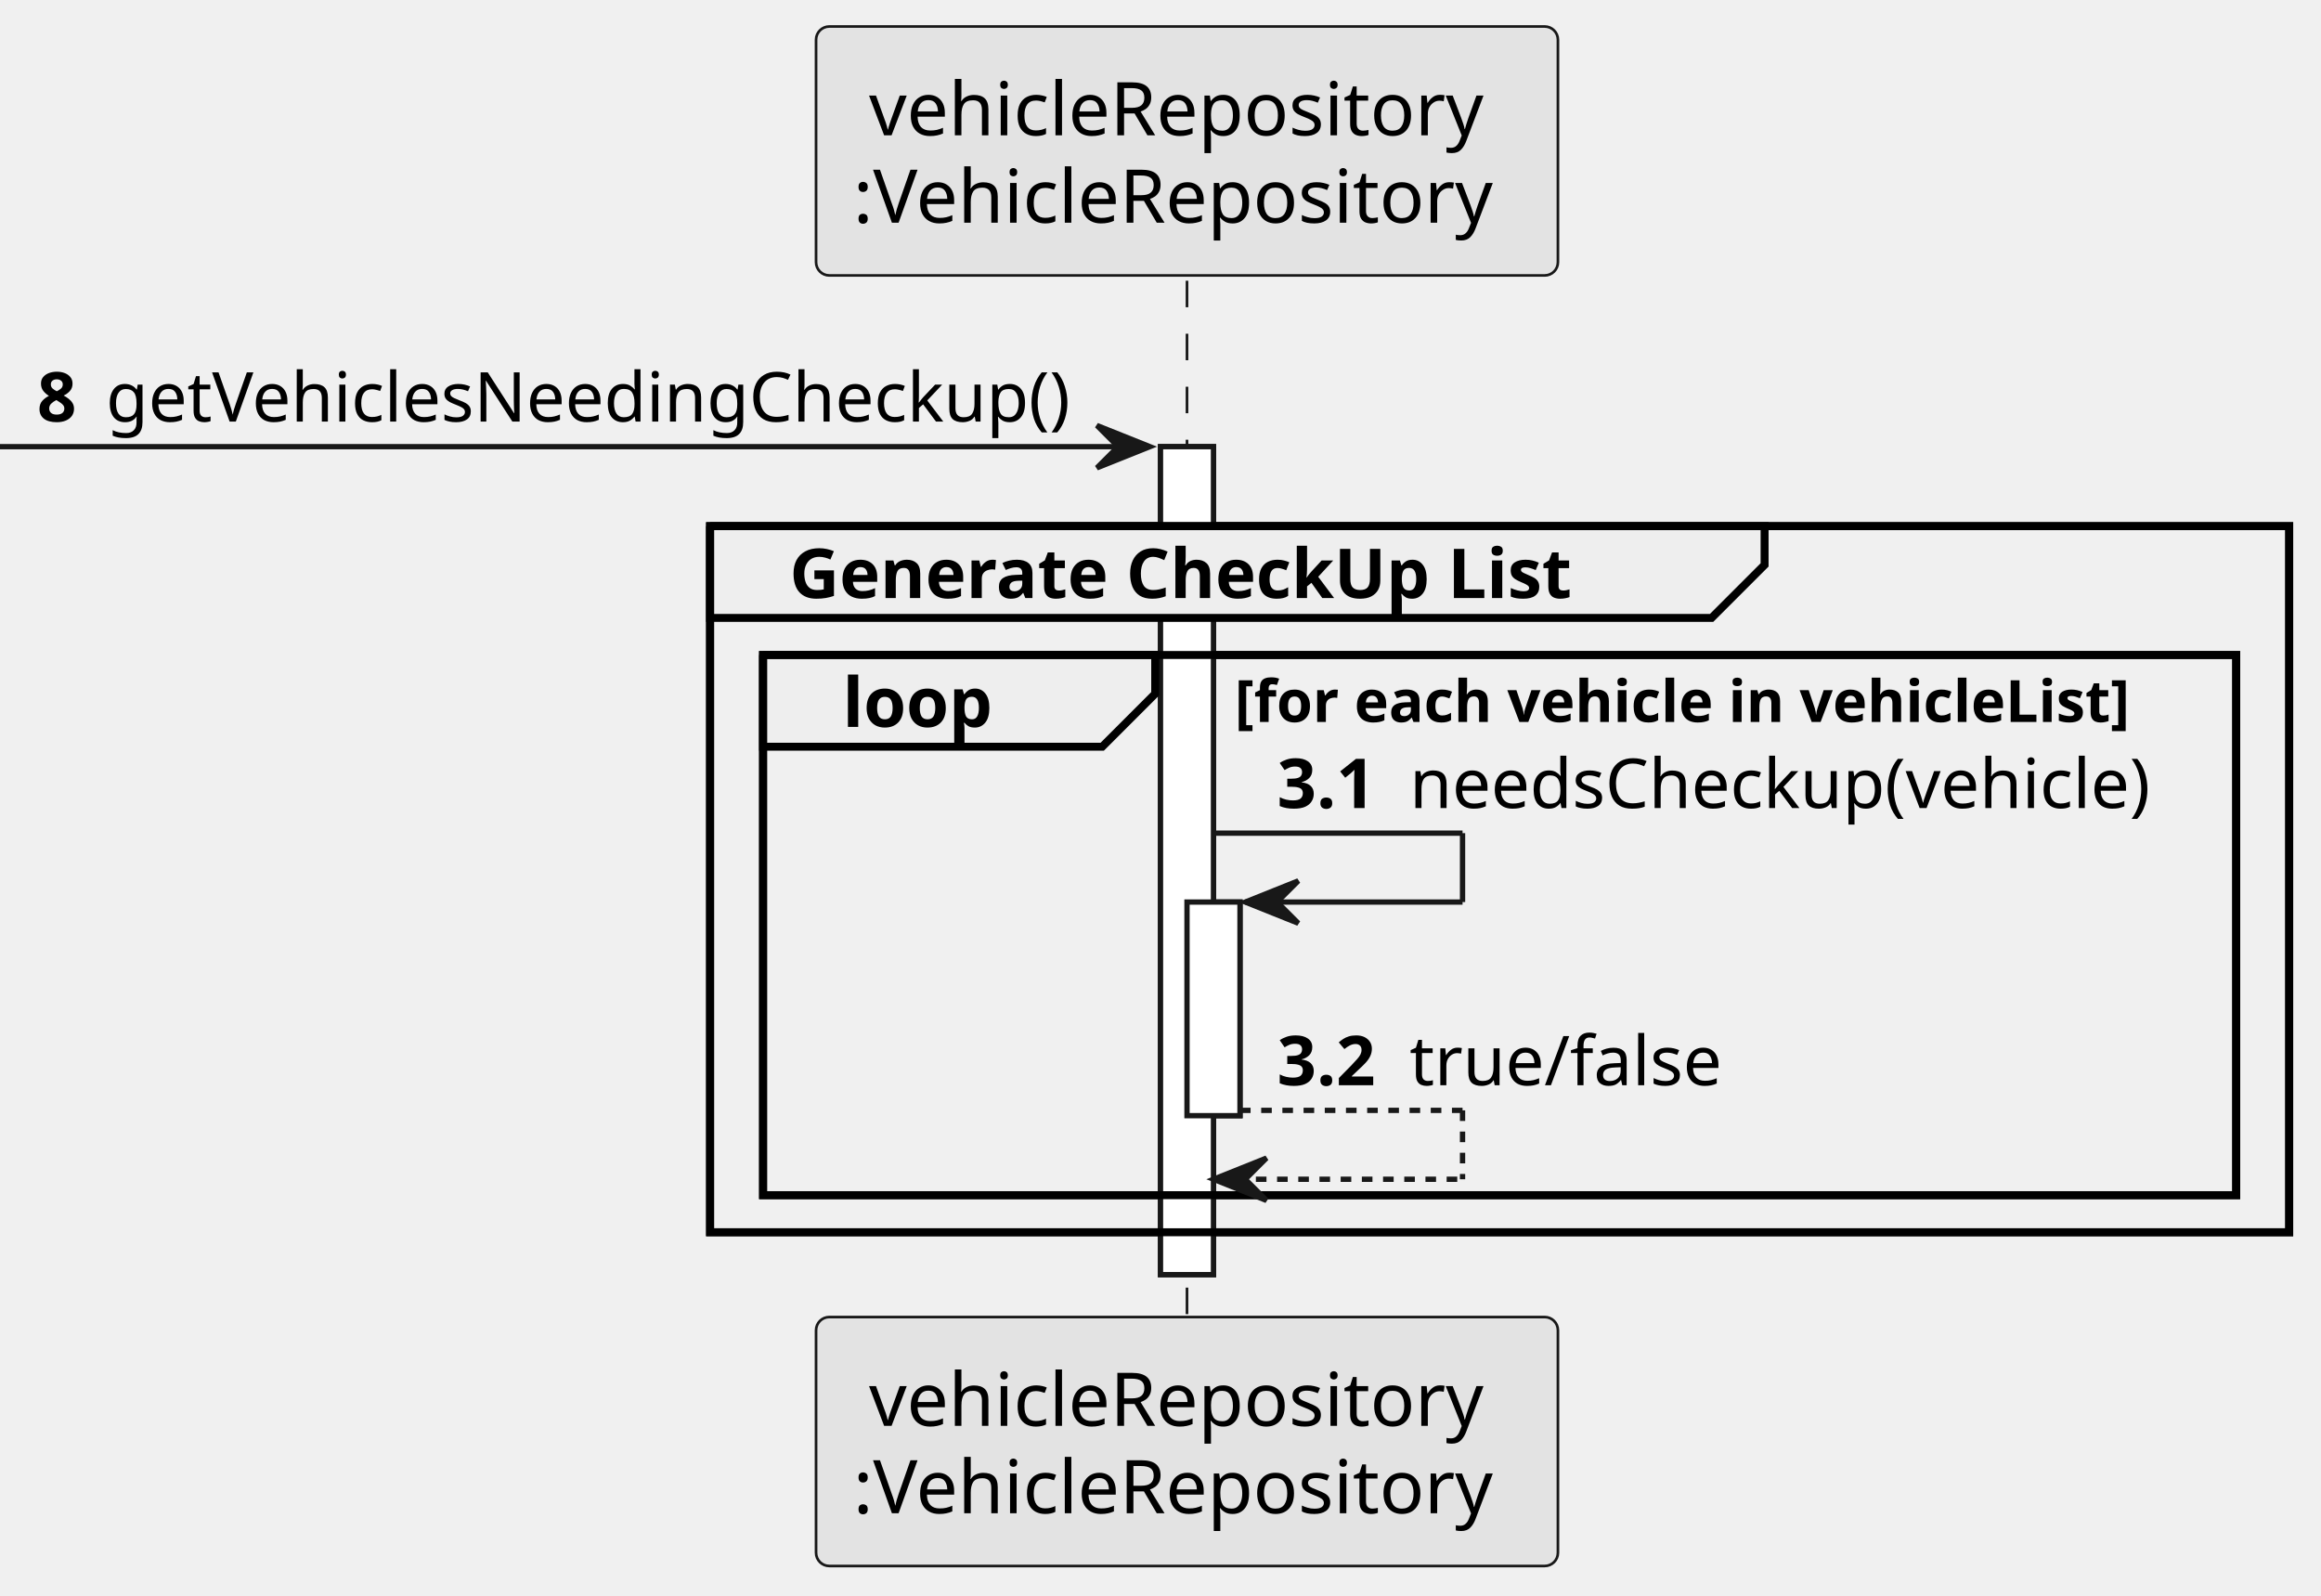
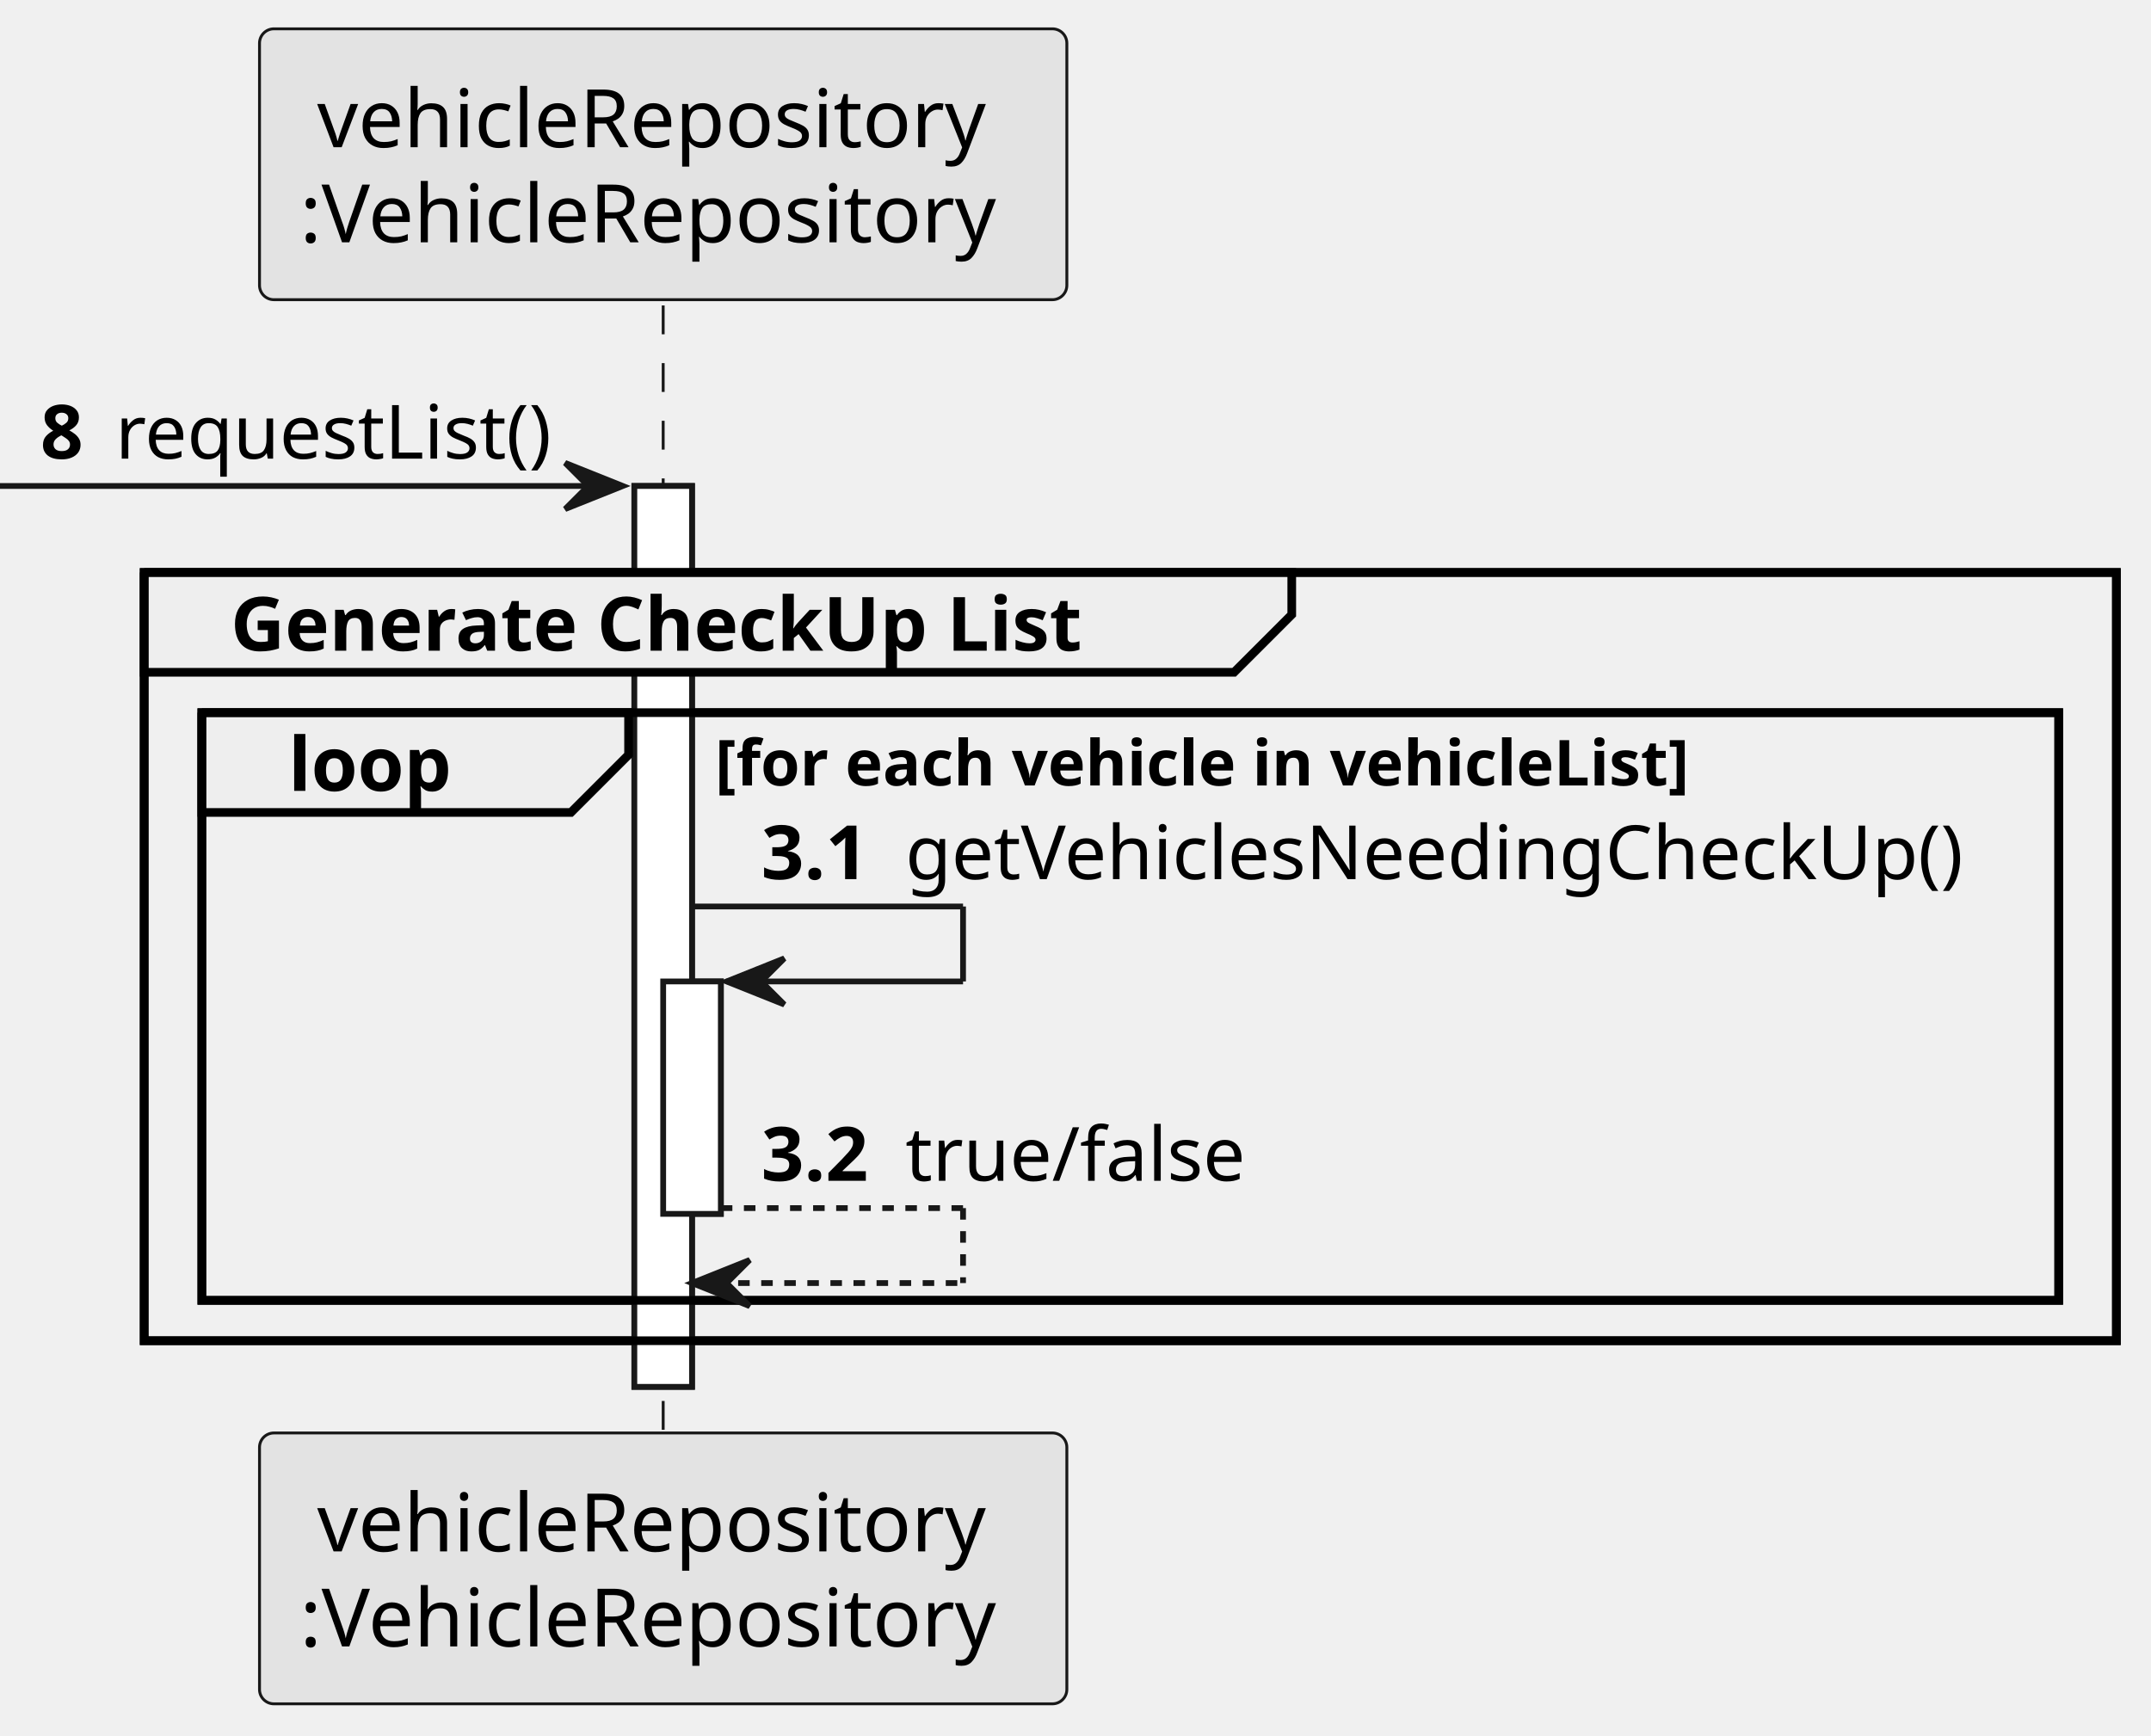
- <svg xmlns="http://www.w3.org/2000/svg" contentStyleType="text/css" height="301px" preserveAspectRatio="none" style="width:438px;height:301px;background:#FFFFFF;" version="1.1" viewBox="0 0 438 301" width="438px" zoomAndPan="magnify">
+ <svg xmlns="http://www.w3.org/2000/svg" contentStyleType="text/css" height="301px" preserveAspectRatio="none" style="width:373px;height:301px;background:#FFFFFF;" version="1.1" viewBox="0 0 373 301" width="373px" zoomAndPan="magnify">
  <defs />
  <g>
-     <rect fill="#FFFFFF" height="156.242" style="stroke:#181818;stroke-width:1.0;" width="10" x="219" y="84.287" />
-     <rect fill="#FFFFFF" height="40.31" style="stroke:#181818;stroke-width:1.0;" width="10" x="224" y="170.219" />
-     <rect fill="none" height="133.242" style="stroke:#000000;stroke-width:1.5;" width="298" x="134" y="99.287" />
-     <rect fill="none" height="101.932" style="stroke:#000000;stroke-width:1.5;" width="278" x="144" y="123.598" />
-     <line style="stroke:#181818;stroke-width:0.5;stroke-dasharray:5.0,5.0;" x1="224" x2="224" y1="52.977" y2="249.529" />
-     <rect fill="#E3E3E3" height="46.977" rx="2.5" ry="2.5" style="stroke:#181818;stroke-width:0.5;" width="140" x="154" y="5" />
-     <text fill="#000000" font-family="sans-serif" font-size="14" lengthAdjust="spacing" textLength="120" x="164" y="25.535">vehicleRepository</text>
-     <text fill="#000000" font-family="sans-serif" font-size="14" lengthAdjust="spacing" textLength="126" x="161" y="42.023">:VehicleRepository</text>
-     <rect fill="#E3E3E3" height="46.977" rx="2.5" ry="2.5" style="stroke:#181818;stroke-width:0.5;" width="140" x="154" y="248.529" />
-     <text fill="#000000" font-family="sans-serif" font-size="14" lengthAdjust="spacing" textLength="120" x="164" y="269.065">vehicleRepository</text>
-     <text fill="#000000" font-family="sans-serif" font-size="14" lengthAdjust="spacing" textLength="126" x="161" y="285.553">:VehicleRepository</text>
-     <rect fill="#FFFFFF" height="156.242" style="stroke:#181818;stroke-width:1.0;" width="10" x="219" y="84.287" />
-     <rect fill="#FFFFFF" height="40.31" style="stroke:#181818;stroke-width:1.0;" width="10" x="224" y="170.219" />
-     <polygon fill="#181818" points="207,80.287,217,84.287,207,88.287,211,84.287" style="stroke:#181818;stroke-width:1.0;" />
-     <line style="stroke:#181818;stroke-width:1.0;" x1="0" x2="213" y1="84.287" y2="84.287" />
+     <rect fill="#FFFFFF" height="156.242" style="stroke:#181818;stroke-width:1.0;" width="10" x="110" y="84.287" />
+     <rect fill="#FFFFFF" height="40.31" style="stroke:#181818;stroke-width:1.0;" width="10" x="115" y="170.219" />
+     <rect fill="none" height="133.242" style="stroke:#000000;stroke-width:1.5;" width="342" x="25" y="99.287" />
+     <rect fill="none" height="101.932" style="stroke:#000000;stroke-width:1.5;" width="322" x="35" y="123.598" />
+     <line style="stroke:#181818;stroke-width:0.5;stroke-dasharray:5.0,5.0;" x1="115" x2="115" y1="52.977" y2="249.529" />
+     <rect fill="#E3E3E3" height="46.977" rx="2.5" ry="2.5" style="stroke:#181818;stroke-width:0.5;" width="140" x="45" y="5" />
+     <text fill="#000000" font-family="sans-serif" font-size="14" lengthAdjust="spacing" textLength="120" x="55" y="25.535">vehicleRepository</text>
+     <text fill="#000000" font-family="sans-serif" font-size="14" lengthAdjust="spacing" textLength="126" x="52" y="42.023">:VehicleRepository</text>
+     <rect fill="#E3E3E3" height="46.977" rx="2.5" ry="2.5" style="stroke:#181818;stroke-width:0.5;" width="140" x="45" y="248.529" />
+     <text fill="#000000" font-family="sans-serif" font-size="14" lengthAdjust="spacing" textLength="120" x="55" y="269.065">vehicleRepository</text>
+     <text fill="#000000" font-family="sans-serif" font-size="14" lengthAdjust="spacing" textLength="126" x="52" y="285.553">:VehicleRepository</text>
+     <rect fill="#FFFFFF" height="156.242" style="stroke:#181818;stroke-width:1.0;" width="10" x="110" y="84.287" />
+     <rect fill="#FFFFFF" height="40.31" style="stroke:#181818;stroke-width:1.0;" width="10" x="115" y="170.219" />
+     <polygon fill="#181818" points="98,80.287,108,84.287,98,88.287,102,84.287" style="stroke:#181818;stroke-width:1.0;" />
+     <line style="stroke:#181818;stroke-width:1.0;" x1="0" x2="104" y1="84.287" y2="84.287" />
    <text fill="#000000" font-family="sans-serif" font-size="13" font-weight="bold" lengthAdjust="spacing" textLength="9" x="7" y="79.545">8</text>
-     <text fill="#000000" font-family="sans-serif" font-size="13" lengthAdjust="spacing" textLength="187" x="20" y="79.545">getVehiclesNeedingCheckup()</text>
-     <path d="M134,99.287 L333,99.287 L333,106.598 L323,116.598 L134,116.598 L134,99.287 " fill="#EEEEEE" style="stroke:#000000;stroke-width:1.5;" />
-     <rect fill="none" height="133.242" style="stroke:#000000;stroke-width:1.5;" width="298" x="134" y="99.287" />
-     <text fill="#000000" font-family="sans-serif" font-size="13" font-weight="bold" lengthAdjust="spacing" textLength="154" x="149" y="112.856">Generate CheckUp List</text>
-     <path d="M144,123.598 L218,123.598 L218,130.908 L208,140.908 L144,140.908 L144,123.598 " fill="#EEEEEE" style="stroke:#000000;stroke-width:1.5;" />
-     <rect fill="none" height="101.932" style="stroke:#000000;stroke-width:1.5;" width="278" x="144" y="123.598" />
-     <text fill="#000000" font-family="sans-serif" font-size="13" font-weight="bold" lengthAdjust="spacing" textLength="29" x="159" y="137.166">loop</text>
-     <text fill="#000000" font-family="sans-serif" font-size="11" font-weight="bold" lengthAdjust="spacing" textLength="177" x="233" y="136.232">[for each vehicle in vehicleList]</text>
-     <line style="stroke:#181818;stroke-width:1.0;" x1="229" x2="276" y1="157.219" y2="157.219" />
-     <line style="stroke:#181818;stroke-width:1.0;" x1="276" x2="276" y1="157.219" y2="170.219" />
-     <line style="stroke:#181818;stroke-width:1.0;" x1="235" x2="276" y1="170.219" y2="170.219" />
-     <polygon fill="#181818" points="245,166.219,235,170.219,245,174.219,241,170.219" style="stroke:#181818;stroke-width:1.0;" />
-     <text fill="#000000" font-family="sans-serif" font-size="13" font-weight="bold" lengthAdjust="spacing" textLength="21" x="241" y="152.477">3.1</text>
-     <text fill="#000000" font-family="sans-serif" font-size="13" lengthAdjust="spacing" textLength="144" x="266" y="152.477">needsCheckup(vehicle)</text>
-     <line style="stroke:#181818;stroke-width:1.0;stroke-dasharray:2.0,2.0;" x1="234" x2="276" y1="209.529" y2="209.529" />
-     <line style="stroke:#181818;stroke-width:1.0;stroke-dasharray:2.0,2.0;" x1="276" x2="276" y1="209.529" y2="222.529" />
-     <line style="stroke:#181818;stroke-width:1.0;stroke-dasharray:2.0,2.0;" x1="229" x2="276" y1="222.529" y2="222.529" />
-     <polygon fill="#181818" points="239,218.529,229,222.529,239,226.529,235,222.529" style="stroke:#181818;stroke-width:1.0;" />
-     <text fill="#000000" font-family="sans-serif" font-size="13" font-weight="bold" lengthAdjust="spacing" textLength="21" x="241" y="204.787">3.2</text>
-     <text fill="#000000" font-family="sans-serif" font-size="13" lengthAdjust="spacing" textLength="62" x="266" y="204.787">true/false</text>
+     <text fill="#000000" font-family="sans-serif" font-size="13" lengthAdjust="spacing" textLength="78" x="20" y="79.545">requestList()</text>
+     <path d="M25,99.287 L224,99.287 L224,106.598 L214,116.598 L25,116.598 L25,99.287 " fill="#EEEEEE" style="stroke:#000000;stroke-width:1.5;" />
+     <rect fill="none" height="133.242" style="stroke:#000000;stroke-width:1.5;" width="342" x="25" y="99.287" />
+     <text fill="#000000" font-family="sans-serif" font-size="13" font-weight="bold" lengthAdjust="spacing" textLength="154" x="40" y="112.856">Generate CheckUp List</text>
+     <path d="M35,123.598 L109,123.598 L109,130.908 L99,140.908 L35,140.908 L35,123.598 " fill="#EEEEEE" style="stroke:#000000;stroke-width:1.5;" />
+     <rect fill="none" height="101.932" style="stroke:#000000;stroke-width:1.5;" width="322" x="35" y="123.598" />
+     <text fill="#000000" font-family="sans-serif" font-size="13" font-weight="bold" lengthAdjust="spacing" textLength="29" x="50" y="137.166">loop</text>
+     <text fill="#000000" font-family="sans-serif" font-size="11" font-weight="bold" lengthAdjust="spacing" textLength="177" x="124" y="136.232">[for each vehicle in vehicleList]</text>
+     <line style="stroke:#181818;stroke-width:1.0;" x1="120" x2="167" y1="157.219" y2="157.219" />
+     <line style="stroke:#181818;stroke-width:1.0;" x1="167" x2="167" y1="157.219" y2="170.219" />
+     <line style="stroke:#181818;stroke-width:1.0;" x1="126" x2="167" y1="170.219" y2="170.219" />
+     <polygon fill="#181818" points="136,166.219,126,170.219,136,174.219,132,170.219" style="stroke:#181818;stroke-width:1.0;" />
+     <text fill="#000000" font-family="sans-serif" font-size="13" font-weight="bold" lengthAdjust="spacing" textLength="21" x="132" y="152.477">3.1</text>
+     <text fill="#000000" font-family="sans-serif" font-size="13" lengthAdjust="spacing" textLength="188" x="157" y="152.477">getVehiclesNeedingCheckUp()</text>
+     <line style="stroke:#181818;stroke-width:1.0;stroke-dasharray:2.0,2.0;" x1="125" x2="167" y1="209.529" y2="209.529" />
+     <line style="stroke:#181818;stroke-width:1.0;stroke-dasharray:2.0,2.0;" x1="167" x2="167" y1="209.529" y2="222.529" />
+     <line style="stroke:#181818;stroke-width:1.0;stroke-dasharray:2.0,2.0;" x1="120" x2="167" y1="222.529" y2="222.529" />
+     <polygon fill="#181818" points="130,218.529,120,222.529,130,226.529,126,222.529" style="stroke:#181818;stroke-width:1.0;" />
+     <text fill="#000000" font-family="sans-serif" font-size="13" font-weight="bold" lengthAdjust="spacing" textLength="21" x="132" y="204.787">3.2</text>
+     <text fill="#000000" font-family="sans-serif" font-size="13" lengthAdjust="spacing" textLength="62" x="157" y="204.787">true/false</text>
  </g>
</svg>
